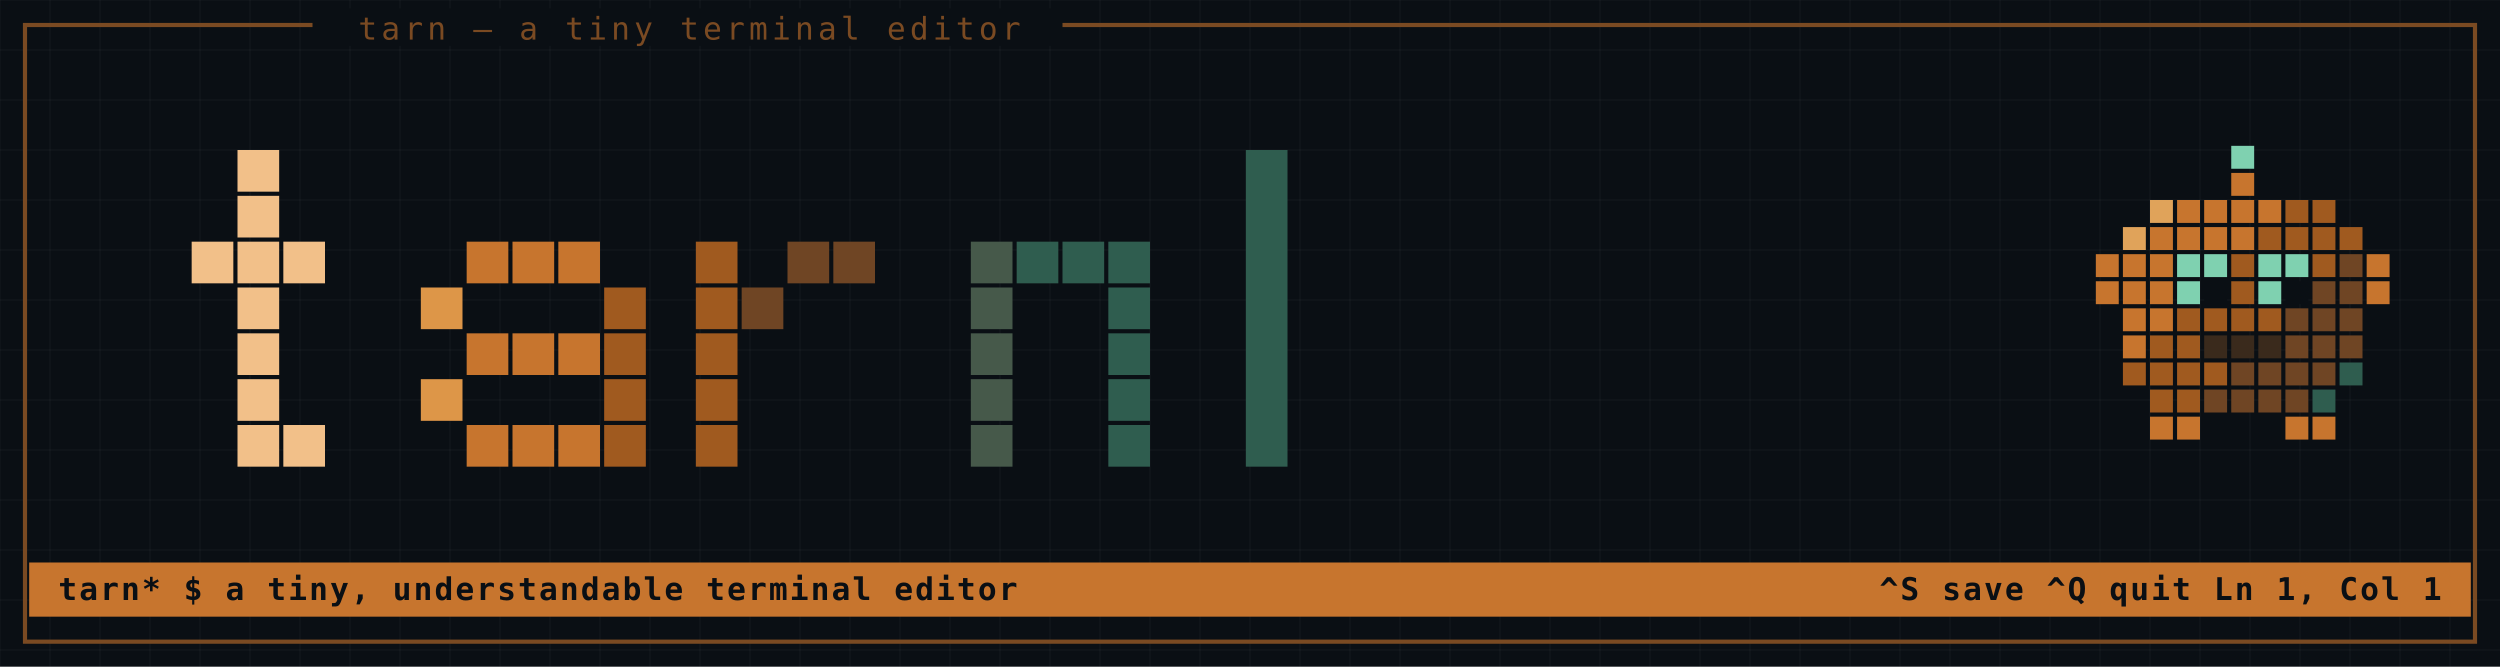
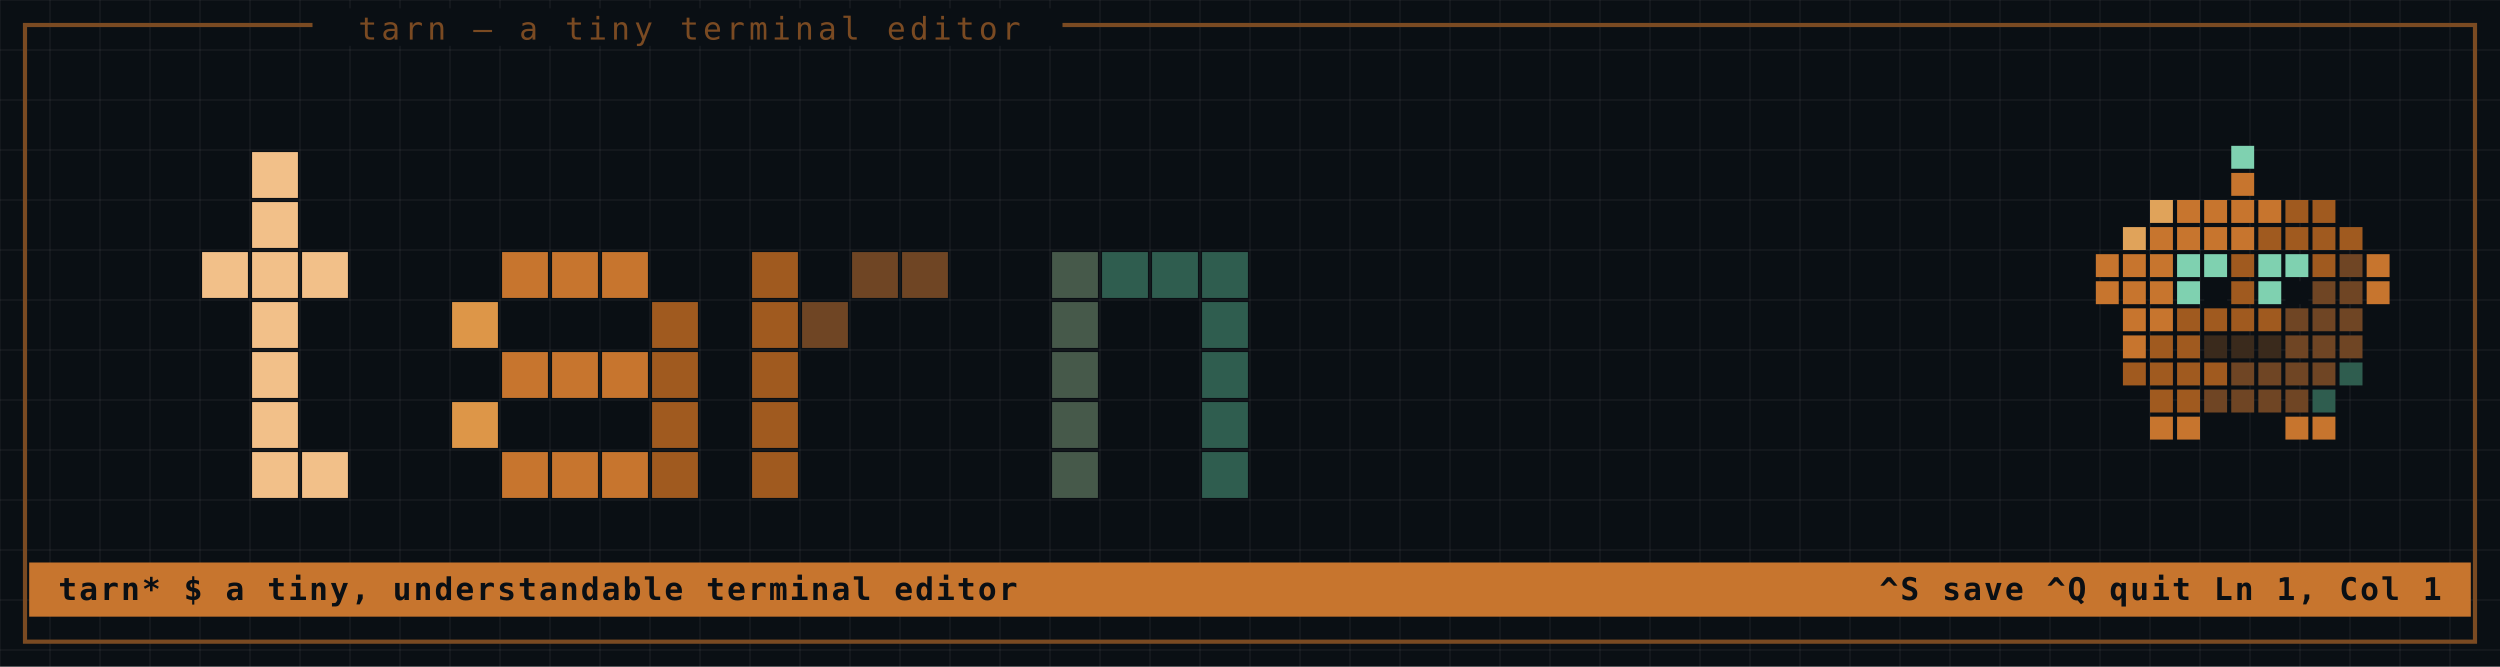
<svg xmlns="http://www.w3.org/2000/svg" width="1200" height="320" viewBox="0 0 1200 320" role="img" aria-label="tarn — a tiny, understandable terminal editor">
  <rect x="0" y="0" width="1200" height="320" fill="#0a0f14" />
-   <g stroke="#ffffff" stroke-opacity="0.022" stroke-width="1">
+   <g stroke="#ffffff" stroke-opacity="0.04" stroke-width="1">
    <line x1="0" y1="0" x2="0" y2="320" />
    <line x1="24" y1="0" x2="24" y2="320" />
    <line x1="48" y1="0" x2="48" y2="320" />
    <line x1="72" y1="0" x2="72" y2="320" />
    <line x1="96" y1="0" x2="96" y2="320" />
    <line x1="120" y1="0" x2="120" y2="320" />
    <line x1="144" y1="0" x2="144" y2="320" />
    <line x1="168" y1="0" x2="168" y2="320" />
    <line x1="192" y1="0" x2="192" y2="320" />
    <line x1="216" y1="0" x2="216" y2="320" />
    <line x1="240" y1="0" x2="240" y2="320" />
    <line x1="264" y1="0" x2="264" y2="320" />
    <line x1="288" y1="0" x2="288" y2="320" />
    <line x1="312" y1="0" x2="312" y2="320" />
    <line x1="336" y1="0" x2="336" y2="320" />
    <line x1="360" y1="0" x2="360" y2="320" />
    <line x1="384" y1="0" x2="384" y2="320" />
    <line x1="408" y1="0" x2="408" y2="320" />
    <line x1="432" y1="0" x2="432" y2="320" />
    <line x1="456" y1="0" x2="456" y2="320" />
    <line x1="480" y1="0" x2="480" y2="320" />
    <line x1="504" y1="0" x2="504" y2="320" />
    <line x1="528" y1="0" x2="528" y2="320" />
    <line x1="552" y1="0" x2="552" y2="320" />
    <line x1="576" y1="0" x2="576" y2="320" />
    <line x1="600" y1="0" x2="600" y2="320" />
    <line x1="624" y1="0" x2="624" y2="320" />
    <line x1="648" y1="0" x2="648" y2="320" />
    <line x1="672" y1="0" x2="672" y2="320" />
    <line x1="696" y1="0" x2="696" y2="320" />
    <line x1="720" y1="0" x2="720" y2="320" />
    <line x1="744" y1="0" x2="744" y2="320" />
    <line x1="768" y1="0" x2="768" y2="320" />
    <line x1="792" y1="0" x2="792" y2="320" />
    <line x1="816" y1="0" x2="816" y2="320" />
    <line x1="840" y1="0" x2="840" y2="320" />
    <line x1="864" y1="0" x2="864" y2="320" />
    <line x1="888" y1="0" x2="888" y2="320" />
    <line x1="912" y1="0" x2="912" y2="320" />
    <line x1="936" y1="0" x2="936" y2="320" />
    <line x1="960" y1="0" x2="960" y2="320" />
    <line x1="984" y1="0" x2="984" y2="320" />
    <line x1="1008" y1="0" x2="1008" y2="320" />
    <line x1="1032" y1="0" x2="1032" y2="320" />
    <line x1="1056" y1="0" x2="1056" y2="320" />
    <line x1="1080" y1="0" x2="1080" y2="320" />
    <line x1="1104" y1="0" x2="1104" y2="320" />
    <line x1="1128" y1="0" x2="1128" y2="320" />
    <line x1="1152" y1="0" x2="1152" y2="320" />
    <line x1="1176" y1="0" x2="1176" y2="320" />
    <line x1="0" y1="0" x2="1200" y2="0" />
    <line x1="0" y1="24" x2="1200" y2="24" />
    <line x1="0" y1="48" x2="1200" y2="48" />
    <line x1="0" y1="72" x2="1200" y2="72" />
    <line x1="0" y1="96" x2="1200" y2="96" />
    <line x1="0" y1="120" x2="1200" y2="120" />
    <line x1="0" y1="144" x2="1200" y2="144" />
    <line x1="0" y1="168" x2="1200" y2="168" />
    <line x1="0" y1="192" x2="1200" y2="192" />
    <line x1="0" y1="216" x2="1200" y2="216" />
    <line x1="0" y1="240" x2="1200" y2="240" />
    <line x1="0" y1="264" x2="1200" y2="264" />
    <line x1="0" y1="288" x2="1200" y2="288" />
    <line x1="0" y1="312" x2="1200" y2="312" />
  </g>
  <rect x="12" y="12" width="1176" height="296" fill="none" stroke="#7a4a22" stroke-width="2" />
  <rect x="150" y="4" width="360" height="18" fill="#0a0f14" />
  <text x="172" y="19" font-family="'SF Mono','JetBrains Mono',Menlo,Consolas,monospace" font-size="15" letter-spacing="2" fill="#7a4a22">tarn — a tiny terminal editor</text>
-   <rect x="114" y="72" width="20" height="20" fill="#f2c089" />
-   <rect x="114" y="94" width="20" height="20" fill="#f2c089" />
-   <rect x="92" y="116" width="20" height="20" fill="#f2c089" />
-   <rect x="114" y="116" width="20" height="20" fill="#f2c089" />
-   <rect x="136" y="116" width="20" height="20" fill="#f2c089" />
-   <rect x="114" y="138" width="20" height="20" fill="#f2c089" />
-   <rect x="114" y="160" width="20" height="20" fill="#f2c089" />
-   <rect x="114" y="182" width="20" height="20" fill="#f2c089" />
-   <rect x="114" y="204" width="20" height="20" fill="#f2c089" />
-   <rect x="136" y="204" width="20" height="20" fill="#f2c089" />
-   <rect x="224" y="116" width="20" height="20" fill="#c7752e" />
-   <rect x="246" y="116" width="20" height="20" fill="#c7752e" />
-   <rect x="268" y="116" width="20" height="20" fill="#c7752e" />
-   <rect x="202" y="138" width="20" height="20" fill="#dd9648" />
-   <rect x="290" y="138" width="20" height="20" fill="#a05a1f" />
-   <rect x="224" y="160" width="20" height="20" fill="#c7752e" />
-   <rect x="246" y="160" width="20" height="20" fill="#c7752e" />
-   <rect x="268" y="160" width="20" height="20" fill="#c7752e" />
-   <rect x="290" y="160" width="20" height="20" fill="#a05a1f" />
-   <rect x="202" y="182" width="20" height="20" fill="#dd9648" />
-   <rect x="290" y="182" width="20" height="20" fill="#a05a1f" />
-   <rect x="224" y="204" width="20" height="20" fill="#c7752e" />
-   <rect x="246" y="204" width="20" height="20" fill="#c7752e" />
-   <rect x="268" y="204" width="20" height="20" fill="#c7752e" />
-   <rect x="290" y="204" width="20" height="20" fill="#a05a1f" />
-   <rect x="334" y="116" width="20" height="20" fill="#a05a1f" />
-   <rect x="378" y="116" width="20" height="20" fill="#6f4524" />
-   <rect x="400" y="116" width="20" height="20" fill="#6f4524" />
-   <rect x="334" y="138" width="20" height="20" fill="#a05a1f" />
-   <rect x="356" y="138" width="20" height="20" fill="#6f4524" />
-   <rect x="334" y="160" width="20" height="20" fill="#a05a1f" />
-   <rect x="334" y="182" width="20" height="20" fill="#a05a1f" />
-   <rect x="334" y="204" width="20" height="20" fill="#a05a1f" />
-   <rect x="466" y="116" width="20" height="20" fill="#46594a" />
-   <rect x="488" y="116" width="20" height="20" fill="#2f5d4f" />
-   <rect x="510" y="116" width="20" height="20" fill="#2f5d4f" />
-   <rect x="532" y="116" width="20" height="20" fill="#2f5d4f" />
-   <rect x="466" y="138" width="20" height="20" fill="#46594a" />
-   <rect x="532" y="138" width="20" height="20" fill="#2f5d4f" />
-   <rect x="466" y="160" width="20" height="20" fill="#46594a" />
-   <rect x="532" y="160" width="20" height="20" fill="#2f5d4f" />
-   <rect x="466" y="182" width="20" height="20" fill="#46594a" />
-   <rect x="532" y="182" width="20" height="20" fill="#2f5d4f" />
-   <rect x="466" y="204" width="20" height="20" fill="#46594a" />
-   <rect x="532" y="204" width="20" height="20" fill="#2f5d4f" />
-   <rect x="598" y="72" width="20" height="152" fill="#2f5d4f" />
+   <rect x="121" y="73" width="22" height="22" fill="#f2c089" />
+   <rect x="121" y="97" width="22" height="22" fill="#f2c089" />
+   <rect x="97" y="121" width="22" height="22" fill="#f2c089" />
+   <rect x="121" y="121" width="22" height="22" fill="#f2c089" />
+   <rect x="145" y="121" width="22" height="22" fill="#f2c089" />
+   <rect x="121" y="145" width="22" height="22" fill="#f2c089" />
+   <rect x="121" y="169" width="22" height="22" fill="#f2c089" />
+   <rect x="121" y="193" width="22" height="22" fill="#f2c089" />
+   <rect x="121" y="217" width="22" height="22" fill="#f2c089" />
+   <rect x="145" y="217" width="22" height="22" fill="#f2c089" />
+   <rect x="241" y="121" width="22" height="22" fill="#c7752e" />
+   <rect x="265" y="121" width="22" height="22" fill="#c7752e" />
+   <rect x="289" y="121" width="22" height="22" fill="#c7752e" />
+   <rect x="217" y="145" width="22" height="22" fill="#dd9648" />
+   <rect x="313" y="145" width="22" height="22" fill="#a05a1f" />
+   <rect x="241" y="169" width="22" height="22" fill="#c7752e" />
+   <rect x="265" y="169" width="22" height="22" fill="#c7752e" />
+   <rect x="289" y="169" width="22" height="22" fill="#c7752e" />
+   <rect x="313" y="169" width="22" height="22" fill="#a05a1f" />
+   <rect x="217" y="193" width="22" height="22" fill="#dd9648" />
+   <rect x="313" y="193" width="22" height="22" fill="#a05a1f" />
+   <rect x="241" y="217" width="22" height="22" fill="#c7752e" />
+   <rect x="265" y="217" width="22" height="22" fill="#c7752e" />
+   <rect x="289" y="217" width="22" height="22" fill="#c7752e" />
+   <rect x="313" y="217" width="22" height="22" fill="#a05a1f" />
+   <rect x="361" y="121" width="22" height="22" fill="#a05a1f" />
+   <rect x="409" y="121" width="22" height="22" fill="#6f4524" />
+   <rect x="433" y="121" width="22" height="22" fill="#6f4524" />
+   <rect x="361" y="145" width="22" height="22" fill="#a05a1f" />
+   <rect x="385" y="145" width="22" height="22" fill="#6f4524" />
+   <rect x="361" y="169" width="22" height="22" fill="#a05a1f" />
+   <rect x="361" y="193" width="22" height="22" fill="#a05a1f" />
+   <rect x="361" y="217" width="22" height="22" fill="#a05a1f" />
+   <rect x="505" y="121" width="22" height="22" fill="#46594a" />
+   <rect x="529" y="121" width="22" height="22" fill="#2f5d4f" />
+   <rect x="553" y="121" width="22" height="22" fill="#2f5d4f" />
+   <rect x="577" y="121" width="22" height="22" fill="#2f5d4f" />
+   <rect x="505" y="145" width="22" height="22" fill="#46594a" />
+   <rect x="577" y="145" width="22" height="22" fill="#2f5d4f" />
+   <rect x="505" y="169" width="22" height="22" fill="#46594a" />
+   <rect x="577" y="169" width="22" height="22" fill="#2f5d4f" />
+   <rect x="505" y="193" width="22" height="22" fill="#46594a" />
+   <rect x="577" y="193" width="22" height="22" fill="#2f5d4f" />
+   <rect x="505" y="217" width="22" height="22" fill="#46594a" />
+   <rect x="577" y="217" width="22" height="22" fill="#2f5d4f" />
  <rect x="14" y="270" width="1172" height="26" fill="#c7752e" />
  <text x="28" y="288" font-family="'SF Mono','JetBrains Mono',Menlo,Consolas,monospace" font-size="15" letter-spacing="1" font-weight="700" fill="#0a0f14">tarn*  $ a tiny, understandable terminal editor</text>
  <text x="1172" y="288" text-anchor="end" font-family="'SF Mono','JetBrains Mono',Menlo,Consolas,monospace" font-size="15" letter-spacing="1" font-weight="700" fill="#0a0f14">^S save   ^Q quit   Ln 1, Col 1</text>
  <g>
    <rect x="1071" y="70" width="11" height="11" fill="#7fd1b0" />
    <rect x="1071" y="83" width="11" height="11" fill="#c7752e" />
    <rect x="1032" y="96" width="11" height="11" fill="#e0a35a" />
    <rect x="1045" y="96" width="11" height="11" fill="#c7752e" />
    <rect x="1058" y="96" width="11" height="11" fill="#c7752e" />
    <rect x="1071" y="96" width="11" height="11" fill="#c7752e" />
    <rect x="1084" y="96" width="11" height="11" fill="#c7752e" />
    <rect x="1097" y="96" width="11" height="11" fill="#a05a1f" />
    <rect x="1110" y="96" width="11" height="11" fill="#a05a1f" />
    <rect x="1019" y="109" width="11" height="11" fill="#e0a35a" />
    <rect x="1032" y="109" width="11" height="11" fill="#c7752e" />
    <rect x="1045" y="109" width="11" height="11" fill="#c7752e" />
    <rect x="1058" y="109" width="11" height="11" fill="#c7752e" />
    <rect x="1071" y="109" width="11" height="11" fill="#c7752e" />
    <rect x="1084" y="109" width="11" height="11" fill="#a05a1f" />
    <rect x="1097" y="109" width="11" height="11" fill="#a05a1f" />
    <rect x="1110" y="109" width="11" height="11" fill="#a05a1f" />
    <rect x="1123" y="109" width="11" height="11" fill="#a05a1f" />
    <rect x="1006" y="122" width="11" height="11" fill="#c7752e" />
    <rect x="1019" y="122" width="11" height="11" fill="#c7752e" />
    <rect x="1032" y="122" width="11" height="11" fill="#c7752e" />
    <rect x="1045" y="122" width="11" height="11" fill="#7fd1b0" />
    <rect x="1058" y="122" width="11" height="11" fill="#7fd1b0" />
    <rect x="1071" y="122" width="11" height="11" fill="#a05a1f" />
    <rect x="1084" y="122" width="11" height="11" fill="#7fd1b0" />
    <rect x="1097" y="122" width="11" height="11" fill="#7fd1b0" />
    <rect x="1110" y="122" width="11" height="11" fill="#a05a1f" />
    <rect x="1123" y="122" width="11" height="11" fill="#6f4524" />
    <rect x="1136" y="122" width="11" height="11" fill="#c7752e" />
    <rect x="1006" y="135" width="11" height="11" fill="#c7752e" />
    <rect x="1019" y="135" width="11" height="11" fill="#c7752e" />
    <rect x="1032" y="135" width="11" height="11" fill="#c7752e" />
    <rect x="1045" y="135" width="11" height="11" fill="#7fd1b0" />
    <rect x="1058" y="135" width="11" height="11" fill="#0a0f14" />
    <rect x="1071" y="135" width="11" height="11" fill="#a05a1f" />
    <rect x="1084" y="135" width="11" height="11" fill="#7fd1b0" />
    <rect x="1097" y="135" width="11" height="11" fill="#0a0f14" />
    <rect x="1110" y="135" width="11" height="11" fill="#6f4524" />
    <rect x="1123" y="135" width="11" height="11" fill="#6f4524" />
    <rect x="1136" y="135" width="11" height="11" fill="#c7752e" />
    <rect x="1019" y="148" width="11" height="11" fill="#c7752e" />
    <rect x="1032" y="148" width="11" height="11" fill="#c7752e" />
    <rect x="1045" y="148" width="11" height="11" fill="#a05a1f" />
    <rect x="1058" y="148" width="11" height="11" fill="#a05a1f" />
    <rect x="1071" y="148" width="11" height="11" fill="#a05a1f" />
    <rect x="1084" y="148" width="11" height="11" fill="#a05a1f" />
    <rect x="1097" y="148" width="11" height="11" fill="#6f4524" />
    <rect x="1110" y="148" width="11" height="11" fill="#6f4524" />
    <rect x="1123" y="148" width="11" height="11" fill="#6f4524" />
    <rect x="1019" y="161" width="11" height="11" fill="#c7752e" />
    <rect x="1032" y="161" width="11" height="11" fill="#a05a1f" />
    <rect x="1045" y="161" width="11" height="11" fill="#a05a1f" />
    <rect x="1058" y="161" width="11" height="11" fill="#3a2a1c" />
    <rect x="1071" y="161" width="11" height="11" fill="#3a2a1c" />
    <rect x="1084" y="161" width="11" height="11" fill="#3a2a1c" />
    <rect x="1097" y="161" width="11" height="11" fill="#6f4524" />
    <rect x="1110" y="161" width="11" height="11" fill="#6f4524" />
    <rect x="1123" y="161" width="11" height="11" fill="#6f4524" />
    <rect x="1019" y="174" width="11" height="11" fill="#a05a1f" />
    <rect x="1032" y="174" width="11" height="11" fill="#a05a1f" />
    <rect x="1045" y="174" width="11" height="11" fill="#a05a1f" />
    <rect x="1058" y="174" width="11" height="11" fill="#a05a1f" />
    <rect x="1071" y="174" width="11" height="11" fill="#6f4524" />
    <rect x="1084" y="174" width="11" height="11" fill="#6f4524" />
    <rect x="1097" y="174" width="11" height="11" fill="#6f4524" />
    <rect x="1110" y="174" width="11" height="11" fill="#6f4524" />
    <rect x="1123" y="174" width="11" height="11" fill="#2f5d4f" />
    <rect x="1032" y="187" width="11" height="11" fill="#a05a1f" />
    <rect x="1045" y="187" width="11" height="11" fill="#a05a1f" />
    <rect x="1058" y="187" width="11" height="11" fill="#6f4524" />
    <rect x="1071" y="187" width="11" height="11" fill="#6f4524" />
    <rect x="1084" y="187" width="11" height="11" fill="#6f4524" />
    <rect x="1097" y="187" width="11" height="11" fill="#6f4524" />
    <rect x="1110" y="187" width="11" height="11" fill="#2f5d4f" />
    <rect x="1032" y="200" width="11" height="11" fill="#c7752e" />
    <rect x="1045" y="200" width="11" height="11" fill="#c7752e" />
    <rect x="1097" y="200" width="11" height="11" fill="#c7752e" />
    <rect x="1110" y="200" width="11" height="11" fill="#c7752e" />
  </g>
</svg>
